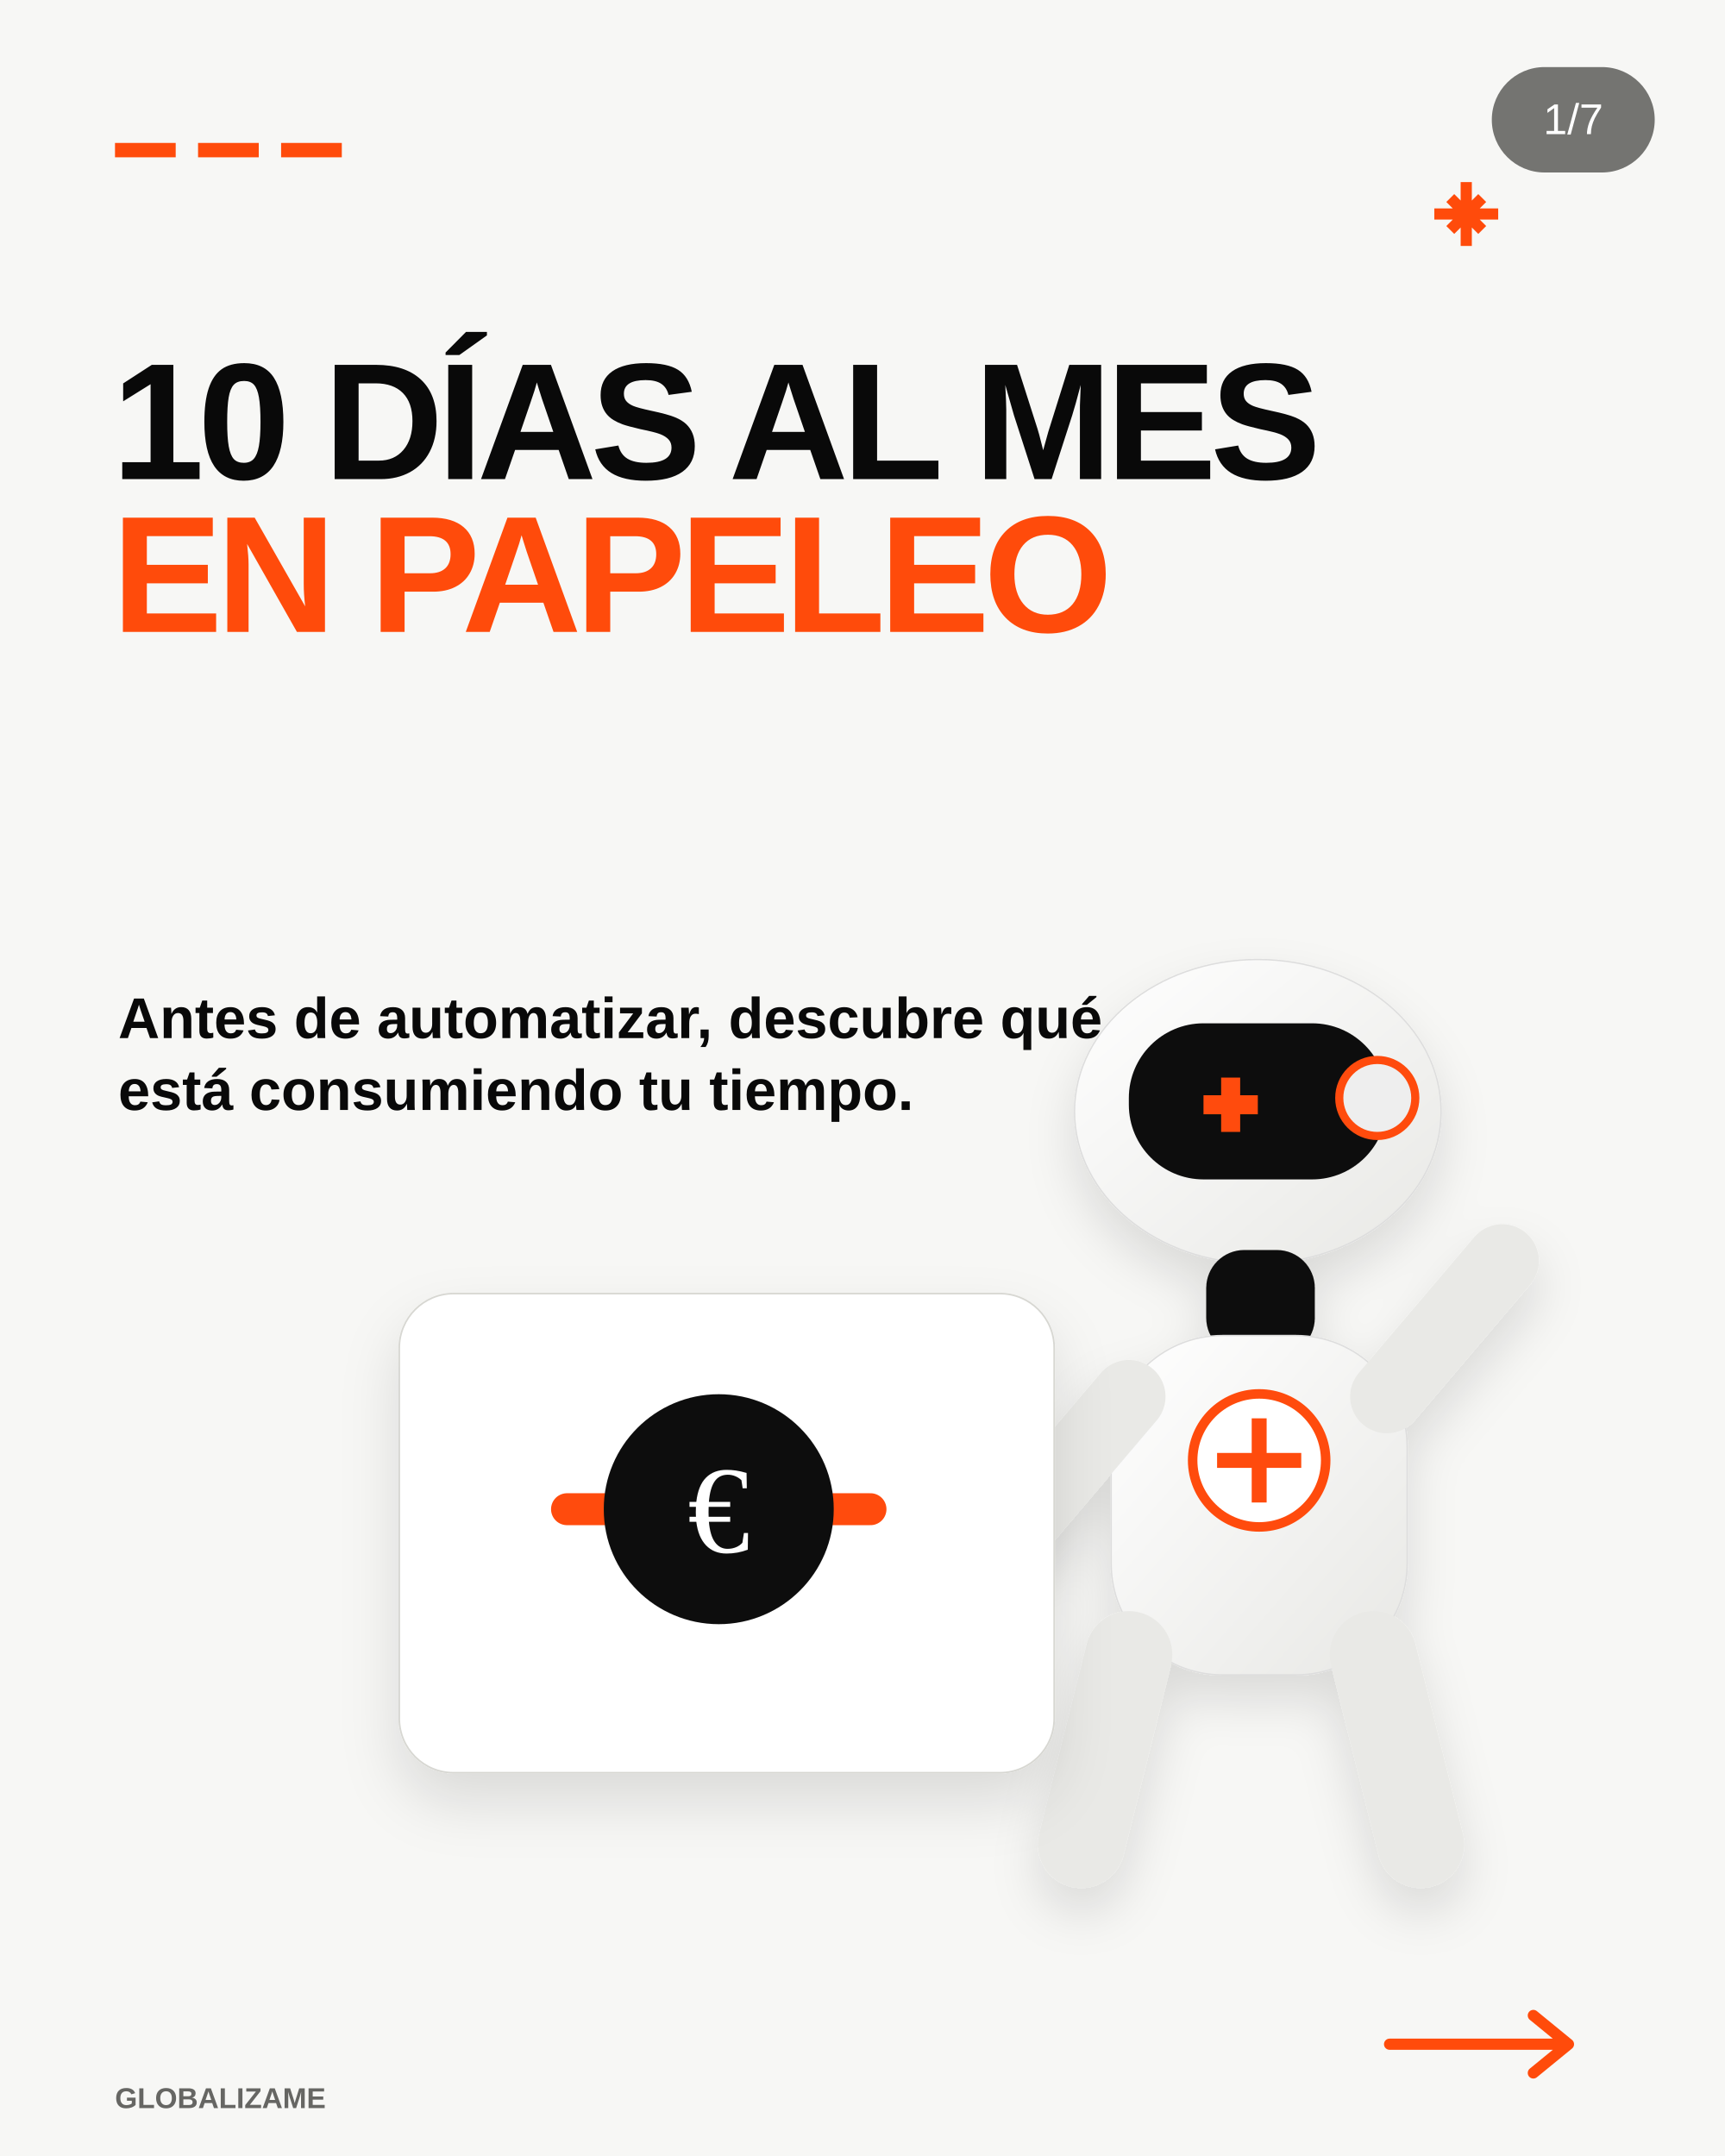
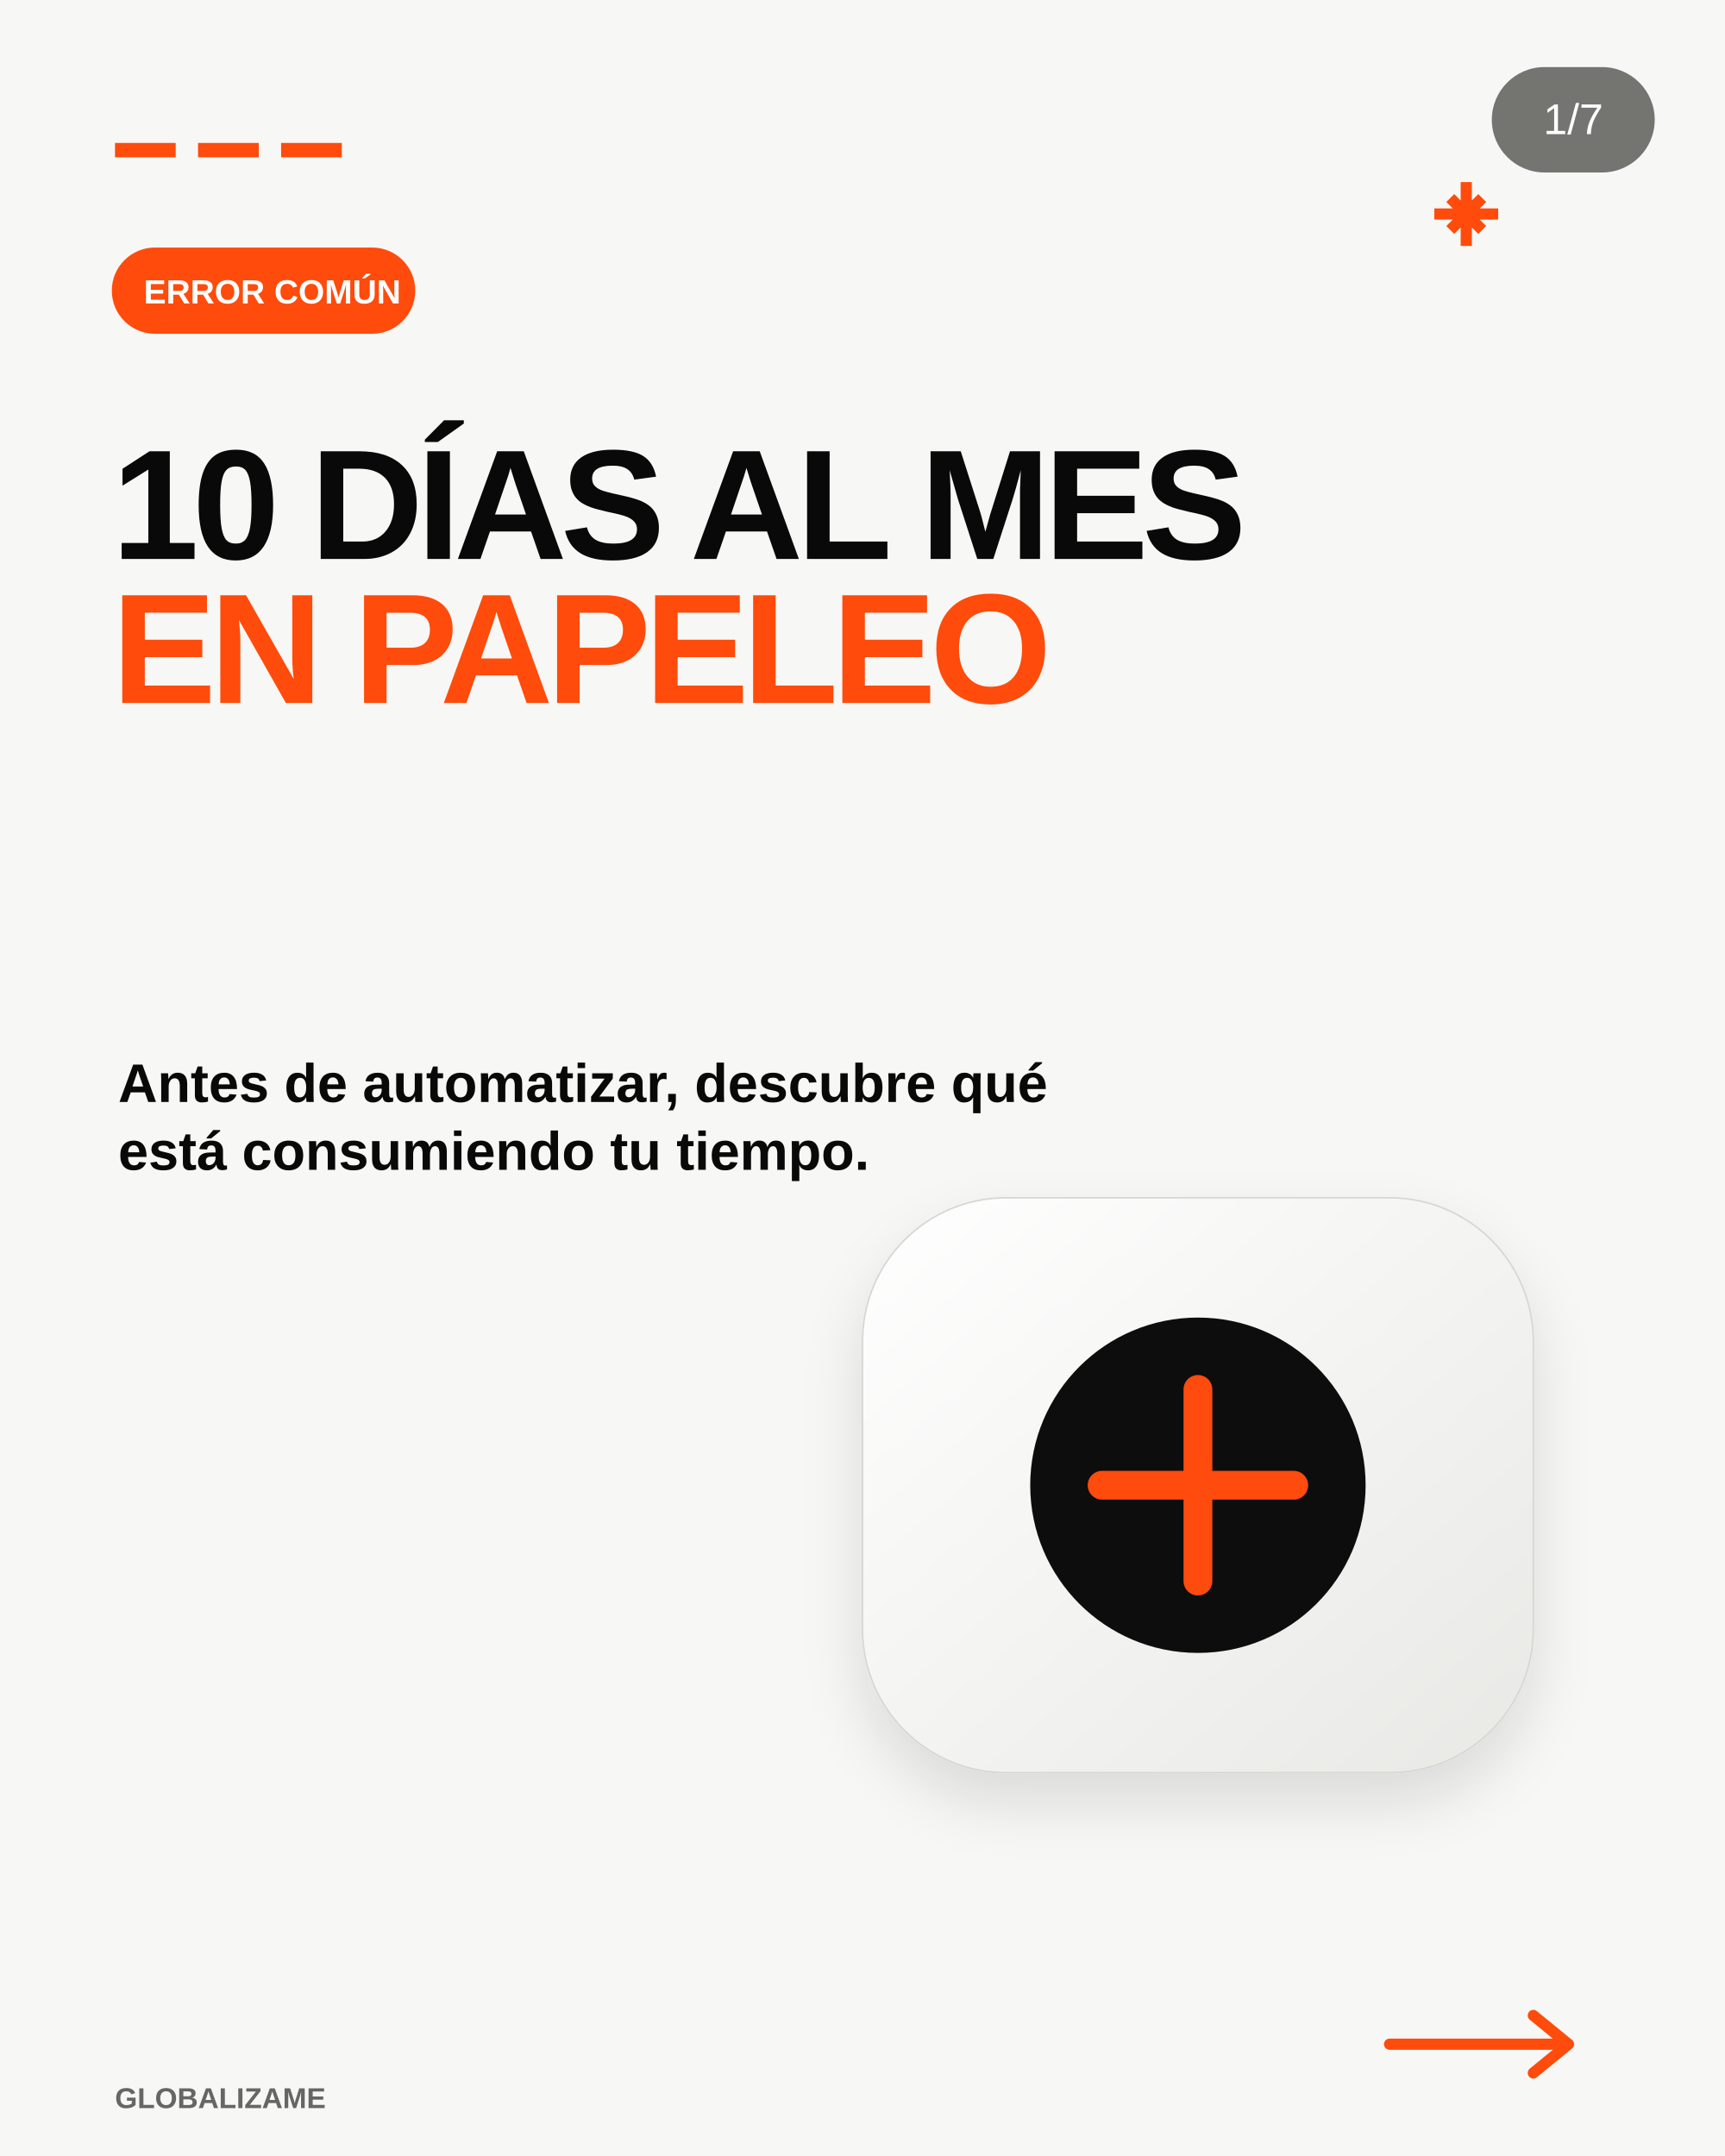
<svg xmlns="http://www.w3.org/2000/svg" width="1080" height="1350" viewBox="0 0 1080 1350">
  <defs>
    <filter id="shadow" x="-30%" y="-30%" width="160%" height="170%">
      <feDropShadow dx="0" dy="18" stdDeviation="18" flood-color="#000" flood-opacity=".12" />
    </filter>
    <linearGradient id="soft" x1="0" y1="0" x2="1" y2="1">
      <stop stop-color="#fff" />
      <stop offset="1" stop-color="#e8e8e5" />
    </linearGradient>
    <style>.display{font-family:Arial Black,Arial,sans-serif;font-weight:900;letter-spacing:-4px}.body{font-family:Arial,sans-serif}.ui{font-family:Arial,sans-serif}</style>
  </defs>
  <rect width="1080" height="1350" fill="#F7F7F5" />
  <g class="ui">
    <path d="M72 94h38m14 0h38m14 0h38" stroke="#FF4B0B" stroke-width="9" />
    <text x="72" y="1320" font-size="18" font-weight="700" fill="#666663">GLOBALIZAME</text>
    <rect x="934" y="42" width="102" height="66" rx="33" fill="#747471" />
    <text x="985" y="84" text-anchor="middle" font-size="27" fill="white">1/7</text>
    <path d="M908 124l20 20m-20 0 20-20m-10-10v40m-20-20h40" stroke="#FF4B0B" stroke-width="7" />
    <path d="M870 1280h112m-22-18 22 18-22 18" fill="none" stroke="#FF4B0B" stroke-width="7" stroke-linecap="round" stroke-linejoin="round" />
  </g>
-   <text x="70" y="300" class="display" font-size="104" fill="#090909">10 DÍAS AL MES</text>
-   <text x="70" y="395.68" class="display" font-size="104" fill="#FF4B0B">EN PAPELEO</text>
-   <text x="74" y="650" class="body" font-size="36" font-weight="700" fill="#090909">Antes de automatizar, descubre qué</text>
-   <text x="74" y="695" class="body" font-size="36" font-weight="700" fill="#090909">está consumiendo tu tiempo.</text>
-   <g transform="translate(660 560) scale(0.85)" filter="url(#shadow)">
-     <ellipse cx="150" cy="160" rx="135" ry="112" fill="url(#soft)" stroke="#ddd" />
-     <rect x="55" y="95" width="190" height="115" rx="55" fill="#101010" />
-     <path d="M130 135v40m-20-20h40" stroke="#FF4B0B" stroke-width="14" />
-     <circle cx="238" cy="150" r="28" fill="#eee" stroke="#FF4B0B" stroke-width="6" />
-     <rect x="112" y="262" width="80" height="78" rx="28" fill="#111" />
-     <rect x="42" y="325" width="218" height="250" rx="82" fill="url(#soft)" stroke="#ddd" />
-     <circle cx="151" cy="417" r="49" fill="#fff" stroke="#FF4B0B" stroke-width="7" />
-     <path d="M151 386v62m-31-31h62" stroke="#FF4B0B" stroke-width="11" />
-     <path d="M55 370-30 470m275-100 85-100" stroke="#e9e9e6" stroke-width="54" stroke-linecap="round" />
-     <path d="M55 560 20 700m215-140 35 140" stroke="#e9e9e6" stroke-width="64" stroke-linecap="round" />
-   </g>
-   <g filter="url(#shadow)">
-     <rect x="250" y="810" width="410" height="300" rx="34" fill="#FFFFFF" stroke="#D7D7D2" />
-     <path d="M355 945h190" stroke="#FF4B0B" stroke-width="20" stroke-linecap="round" />
-     <circle cx="450" cy="945" r="72" fill="#111" />
-     <text x="450" y="972" text-anchor="middle" font-size="78" fill="white">€</text>
+   <rect x="70" y="155" width="190" height="54" rx="27" fill="#FF4B0B" />
+   <text x="90" y="190" class="body" font-size="21" font-weight="800" fill="white">ERROR COMÚN</text>
+   <text x="70" y="350" class="display" font-size="98" fill="#090909">10 DÍAS AL MES</text>
+   <text x="70" y="440.16" class="display" font-size="98" fill="#FF4B0B">EN PAPELEO</text>
+   <text x="74" y="690" class="body" font-size="34" font-weight="700" fill="#090909">Antes de automatizar, descubre qué</text>
+   <text x="74" y="732.5" class="body" font-size="34" font-weight="700" fill="#090909">está consumiendo tu tiempo.</text>
+   <g transform="translate(540 750)" filter="url(#shadow)">
+     <rect width="420" height="360" rx="90" fill="url(#soft)" stroke="#D7D7D2" />
+     <circle cx="210" cy="180" r="105" fill="#111" />
+     <path d="M150 180h120m-60-60v120" stroke="#FF4B0B" stroke-width="18" stroke-linecap="round" />
  </g>
</svg>
